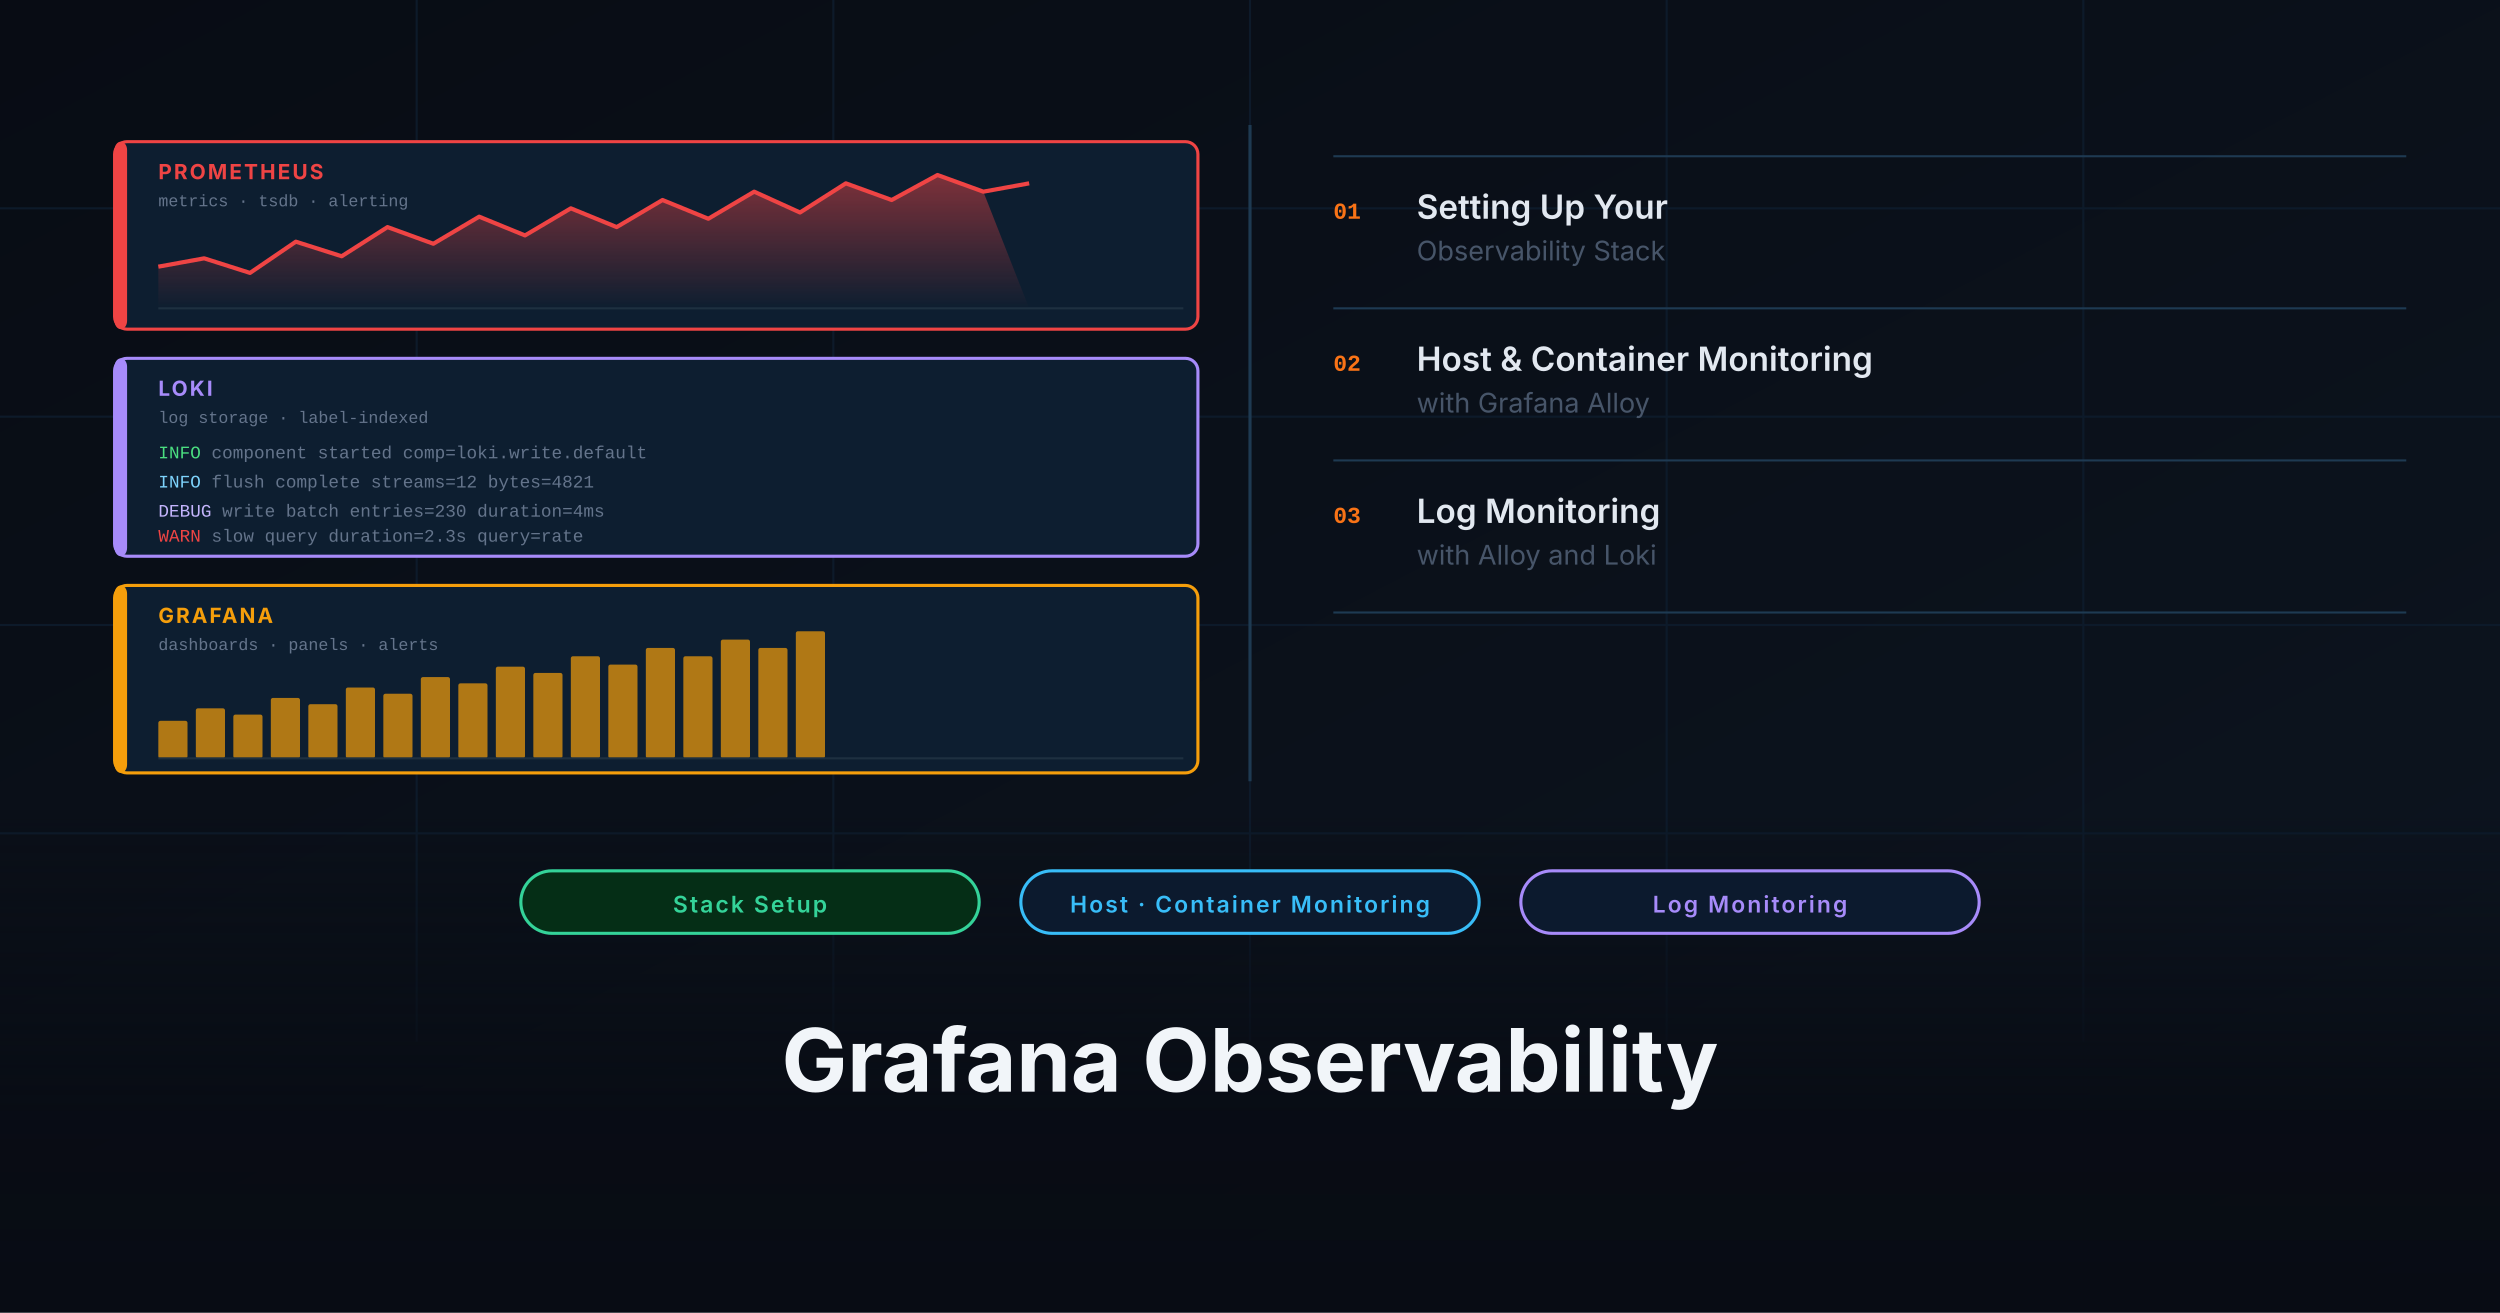
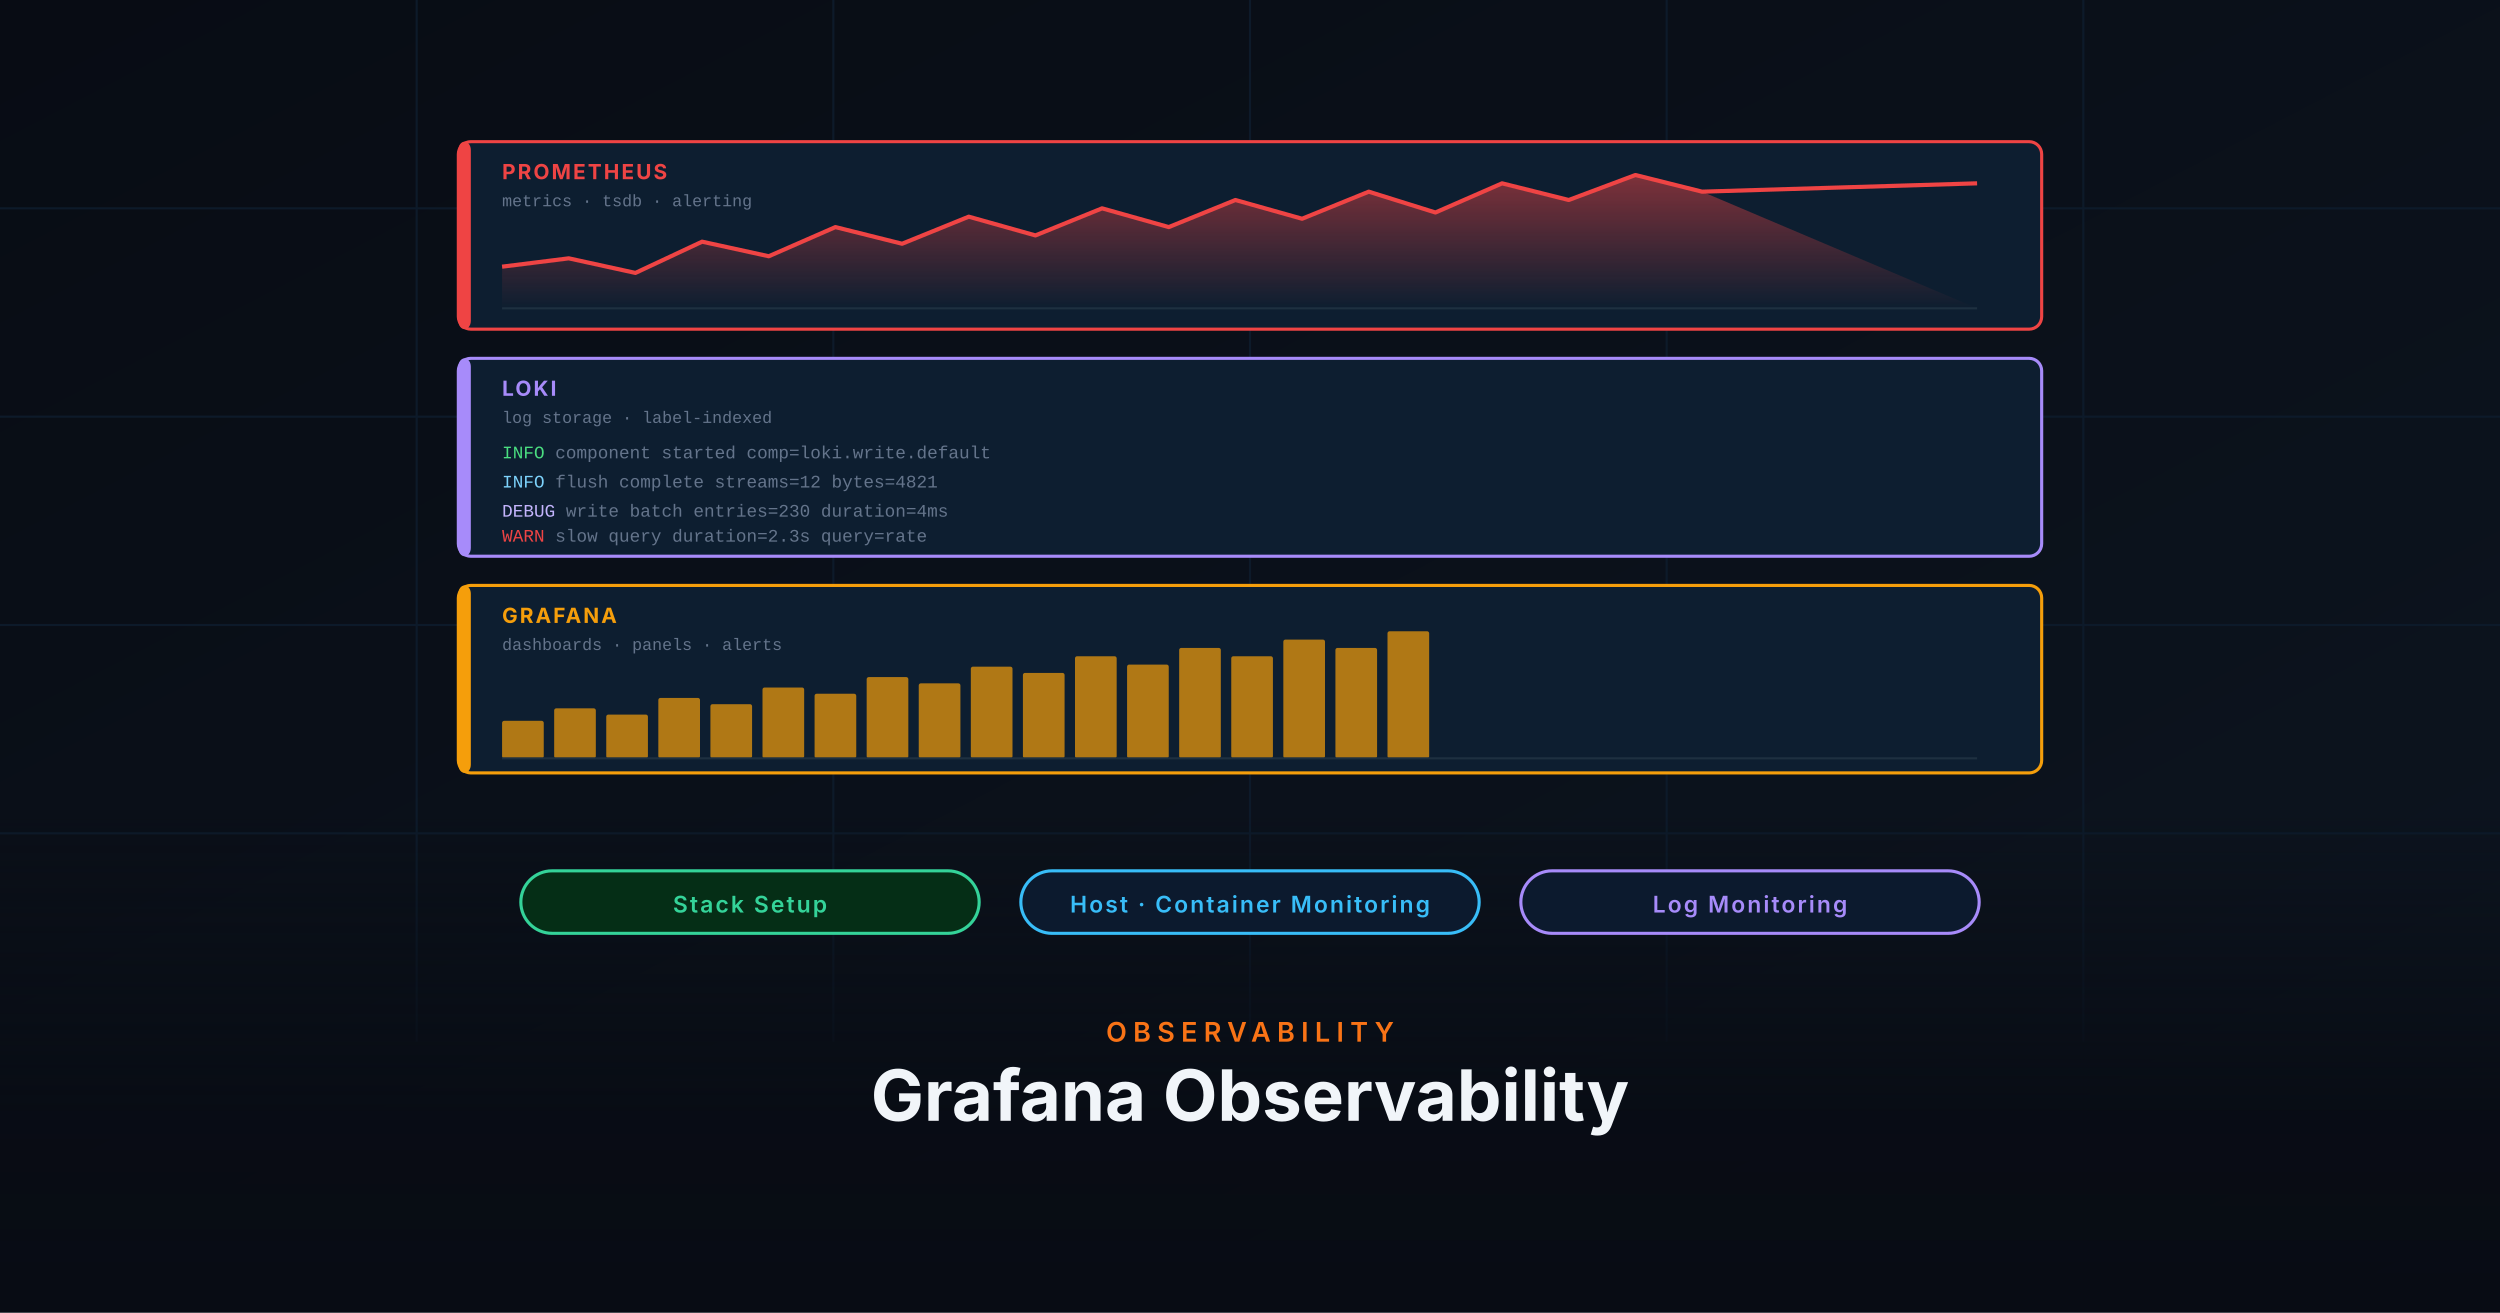
<svg xmlns="http://www.w3.org/2000/svg" viewBox="0 0 1200 630" width="1200" height="630" font-family="system-ui,-apple-system,BlinkMacSystemFont,'Segoe UI',sans-serif">
  <defs>
    <linearGradient id="bg" x1="0" y1="0" x2="1" y2="1">
      <stop offset="0%" stop-color="#080c14" />
      <stop offset="100%" stop-color="#0d1520" />
    </linearGradient>
    <linearGradient id="textbg" x1="0" y1="0" x2="0" y2="1">
      <stop offset="0%" stop-color="#080c14" stop-opacity="0" />
      <stop offset="60%" stop-color="#080c14" stop-opacity="0.93" />
      <stop offset="100%" stop-color="#080c14" stop-opacity="1" />
    </linearGradient>
    <linearGradient id="prom-grad" x1="0" y1="1" x2="0" y2="0">
      <stop offset="0%" stop-color="#ef4444" stop-opacity="0.0" />
      <stop offset="100%" stop-color="#ef4444" stop-opacity="0.5" />
    </linearGradient>
    <linearGradient id="graf-grad" x1="0" y1="1" x2="0" y2="0">
      <stop offset="0%" stop-color="#f59e0b" stop-opacity="0.0" />
      <stop offset="100%" stop-color="#f59e0b" stop-opacity="0.5" />
    </linearGradient>
  </defs>
  <rect width="1200" height="630" fill="url(#bg)" />
  <g stroke="#0d1a2a" stroke-width="1">
    <line x1="0" y1="100" x2="1200" y2="100" />
    <line x1="0" y1="200" x2="1200" y2="200" />
    <line x1="0" y1="300" x2="1200" y2="300" />
    <line x1="0" y1="400" x2="1200" y2="400" />
    <line x1="200" y1="0" x2="200" y2="500" />
    <line x1="400" y1="0" x2="400" y2="500" />
    <line x1="600" y1="0" x2="600" y2="500" />
    <line x1="800" y1="0" x2="800" y2="500" />
    <line x1="1000" y1="0" x2="1000" y2="500" />
  </g>
-   <rect x="55" y="68" width="520" height="90" fill="#0d1e30" stroke="#ef4444" stroke-width="1.5" rx="6" />
-   <rect x="55" y="68" width="6" height="90" fill="#ef4444" rx="4" />
-   <text x="76" y="86" font-size="10" font-weight="700" fill="#ef4444" letter-spacing="1">PROMETHEUS</text>
-   <text x="76" y="99" font-size="8" fill="#64748b" font-family="'Courier New',monospace">metrics · tsdb · alerting</text>
-   <polygon points="76,148 76,128 98,124 120,131 142,116 164,123 186,109 208,117 230,104 252,113 274,100 296,109 318,96 340,105 362,92 384,102 406,88 428,96 450,84 472,92 494,148" fill="url(#prom-grad)" />
-   <polyline points="76,128 98,124 120,131 142,116 164,123 186,109 208,117 230,104 252,113 274,100 296,109 318,96 340,105 362,92 384,102 406,88 428,96 450,84 472,92 494,88" fill="none" stroke="#ef4444" stroke-width="2" stroke-linejoin="round" />
-   <line x1="76" y1="148" x2="568" y2="148" stroke="#1e3040" stroke-width="1" />
-   <rect x="55" y="172" width="520" height="95" fill="#0d1e30" stroke="#a78bfa" stroke-width="1.5" rx="6" />
-   <rect x="55" y="172" width="6" height="95" fill="#a78bfa" rx="4" />
-   <text x="76" y="190" font-size="10" font-weight="700" fill="#a78bfa" letter-spacing="1">LOKI</text>
-   <text x="76" y="203" font-size="8" fill="#64748b" font-family="'Courier New',monospace">log storage · label-indexed</text>
+   <rect x="220" y="68" width="760" height="90" fill="#0d1e30" stroke="#ef4444" stroke-width="1.5" rx="6" />
+   <rect x="220" y="68" width="6" height="90" fill="#ef4444" rx="4" />
+   <text x="241" y="86" font-size="10" font-weight="700" fill="#ef4444" letter-spacing="1">PROMETHEUS</text>
+   <text x="241" y="99" font-size="8" fill="#64748b" font-family="'Courier New',monospace">metrics · tsdb · alerting</text>
+   <polygon points="241,148 241,128 273,124 305,131 337,116 369,123 401,109 433,117 465,104 497,113 529,100 561,109 593,96 625,105 657,92 689,102 721,88 753,96 785,84 817,92 949,148" fill="url(#prom-grad)" />
+   <polyline points="241,128 273,124 305,131 337,116 369,123 401,109 433,117 465,104 497,113 529,100 561,109 593,96 625,105 657,92 689,102 721,88 753,96 785,84 817,92 949,88" fill="none" stroke="#ef4444" stroke-width="2" stroke-linejoin="round" />
+   <line x1="241" y1="148" x2="949" y2="148" stroke="#1e3040" stroke-width="1" />
+   <rect x="220" y="172" width="760" height="95" fill="#0d1e30" stroke="#a78bfa" stroke-width="1.5" rx="6" />
+   <rect x="220" y="172" width="6" height="95" fill="#a78bfa" rx="4" />
+   <text x="241" y="190" font-size="10" font-weight="700" fill="#a78bfa" letter-spacing="1">LOKI</text>
+   <text x="241" y="203" font-size="8" fill="#64748b" font-family="'Courier New',monospace">log storage · label-indexed</text>
  <g font-size="8.5" font-family="'Courier New',monospace">
-     <text x="76" y="220" fill="#64748b">
+     <text x="241" y="220" fill="#64748b">
      <tspan fill="#4ade80">INFO </tspan> component started  comp=loki.write.default</text>
-     <text x="76" y="234" fill="#64748b">
+     <text x="241" y="234" fill="#64748b">
      <tspan fill="#7dd3fc">INFO </tspan> flush complete  streams=12  bytes=4821</text>
-     <text x="76" y="248" fill="#64748b">
+     <text x="241" y="248" fill="#64748b">
      <tspan fill="#c4b5fd">DEBUG</tspan> write batch  entries=230  duration=4ms</text>
-     <text x="76" y="260" fill="#64748b">
+     <text x="241" y="260" fill="#64748b">
      <tspan fill="#ef4444">WARN </tspan> slow query  duration=2.3s  query=rate</text>
  </g>
-   <rect x="55" y="281" width="520" height="90" fill="#0d1e30" stroke="#f59e0b" stroke-width="1.5" rx="6" />
-   <rect x="55" y="281" width="6" height="90" fill="#f59e0b" rx="4" />
-   <text x="76" y="299" font-size="10" font-weight="700" fill="#f59e0b" letter-spacing="1">GRAFANA</text>
-   <text x="76" y="312" font-size="8" fill="#64748b" font-family="'Courier New',monospace">dashboards · panels · alerts</text>
+   <rect x="220" y="281" width="760" height="90" fill="#0d1e30" stroke="#f59e0b" stroke-width="1.5" rx="6" />
+   <rect x="220" y="281" width="6" height="90" fill="#f59e0b" rx="4" />
+   <text x="241" y="299" font-size="10" font-weight="700" fill="#f59e0b" letter-spacing="1">GRAFANA</text>
+   <text x="241" y="312" font-size="8" fill="#64748b" font-family="'Courier New',monospace">dashboards · panels · alerts</text>
  <g fill="#f59e0b" fill-opacity="0.7">
-     <rect x="76" y="346" width="14" height="18" rx="1" />
-     <rect x="94" y="340" width="14" height="24" rx="1" />
-     <rect x="112" y="343" width="14" height="21" rx="1" />
-     <rect x="130" y="335" width="14" height="29" rx="1" />
-     <rect x="148" y="338" width="14" height="26" rx="1" />
-     <rect x="166" y="330" width="14" height="34" rx="1" />
-     <rect x="184" y="333" width="14" height="31" rx="1" />
-     <rect x="202" y="325" width="14" height="39" rx="1" />
-     <rect x="220" y="328" width="14" height="36" rx="1" />
-     <rect x="238" y="320" width="14" height="44" rx="1" />
-     <rect x="256" y="323" width="14" height="41" rx="1" />
-     <rect x="274" y="315" width="14" height="49" rx="1" />
-     <rect x="292" y="319" width="14" height="45" rx="1" />
-     <rect x="310" y="311" width="14" height="53" rx="1" />
-     <rect x="328" y="315" width="14" height="49" rx="1" />
-     <rect x="346" y="307" width="14" height="57" rx="1" />
-     <rect x="364" y="311" width="14" height="53" rx="1" />
-     <rect x="382" y="303" width="14" height="61" rx="1" />
+     <rect x="241" y="346" width="20" height="18" rx="1" />
+     <rect x="266" y="340" width="20" height="24" rx="1" />
+     <rect x="291" y="343" width="20" height="21" rx="1" />
+     <rect x="316" y="335" width="20" height="29" rx="1" />
+     <rect x="341" y="338" width="20" height="26" rx="1" />
+     <rect x="366" y="330" width="20" height="34" rx="1" />
+     <rect x="391" y="333" width="20" height="31" rx="1" />
+     <rect x="416" y="325" width="20" height="39" rx="1" />
+     <rect x="441" y="328" width="20" height="36" rx="1" />
+     <rect x="466" y="320" width="20" height="44" rx="1" />
+     <rect x="491" y="323" width="20" height="41" rx="1" />
+     <rect x="516" y="315" width="20" height="49" rx="1" />
+     <rect x="541" y="319" width="20" height="45" rx="1" />
+     <rect x="566" y="311" width="20" height="53" rx="1" />
+     <rect x="591" y="315" width="20" height="49" rx="1" />
+     <rect x="616" y="307" width="20" height="57" rx="1" />
+     <rect x="641" y="311" width="20" height="53" rx="1" />
+     <rect x="666" y="303" width="20" height="61" rx="1" />
  </g>
-   <line x1="76" y1="364" x2="568" y2="364" stroke="#1e3040" stroke-width="1" />
-   <line x1="600" y1="60" x2="600" y2="375" stroke="#1e3a52" stroke-width="1.5" />
-   <line x1="640" y1="75" x2="1155" y2="75" stroke="#1e3a52" stroke-width="1" />
-   <text x="640" y="105" font-size="11" fill="#f97316" font-weight="700" font-family="'Courier New',monospace">01</text>
-   <text x="680" y="105" font-size="16" fill="#e2e8f0" font-weight="600">Setting Up Your</text>
-   <text x="680" y="125" font-size="13" fill="#475569">Observability Stack</text>
-   <line x1="640" y1="148" x2="1155" y2="148" stroke="#1e3a52" stroke-width="1" />
-   <text x="640" y="178" font-size="11" fill="#f97316" font-weight="700" font-family="'Courier New',monospace">02</text>
-   <text x="680" y="178" font-size="16" fill="#e2e8f0" font-weight="600">Host &amp; Container Monitoring</text>
-   <text x="680" y="198" font-size="13" fill="#475569">with Grafana Alloy</text>
-   <line x1="640" y1="221" x2="1155" y2="221" stroke="#1e3a52" stroke-width="1" />
-   <text x="640" y="251" font-size="11" fill="#f97316" font-weight="700" font-family="'Courier New',monospace">03</text>
-   <text x="680" y="251" font-size="16" fill="#e2e8f0" font-weight="600">Log Monitoring</text>
-   <text x="680" y="271" font-size="13" fill="#475569">with Alloy and Loki</text>
-   <line x1="640" y1="294" x2="1155" y2="294" stroke="#1e3a52" stroke-width="1" />
+   <line x1="241" y1="364" x2="949" y2="364" stroke="#1e3040" stroke-width="1" />
  <rect x="0" y="390" width="1200" height="240" fill="url(#textbg)" />
  <rect x="250" y="418" width="220" height="30" fill="#052e16" stroke="#34d399" stroke-width="1.5" rx="15" />
  <text x="360" y="438" text-anchor="middle" font-size="11" fill="#34d399" font-weight="600" letter-spacing="1">Stack Setup</text>
  <rect x="490" y="418" width="220" height="30" fill="#0c1a2e" stroke="#38bdf8" stroke-width="1.5" rx="15" />
  <text x="600" y="438" text-anchor="middle" font-size="11" fill="#38bdf8" font-weight="600" letter-spacing="1">Host · Container Monitoring</text>
  <rect x="730" y="418" width="220" height="30" fill="#0c1a2e" stroke="#a78bfa" stroke-width="1.5" rx="15" />
  <text x="840" y="438" text-anchor="middle" font-size="11" fill="#a78bfa" font-weight="600" letter-spacing="1">Log Monitoring</text>
-   <text x="600" y="524" text-anchor="middle" font-size="42" font-weight="700" fill="#f1f5f9">Grafana Observability</text>
+   <text x="600" y="500" text-anchor="middle" font-size="13" fill="#f97316" letter-spacing="3" font-weight="600">OBSERVABILITY</text>
+   <text x="600" y="538" text-anchor="middle" font-size="34" font-weight="700" fill="#f1f5f9">Grafana Observability</text>
</svg>
